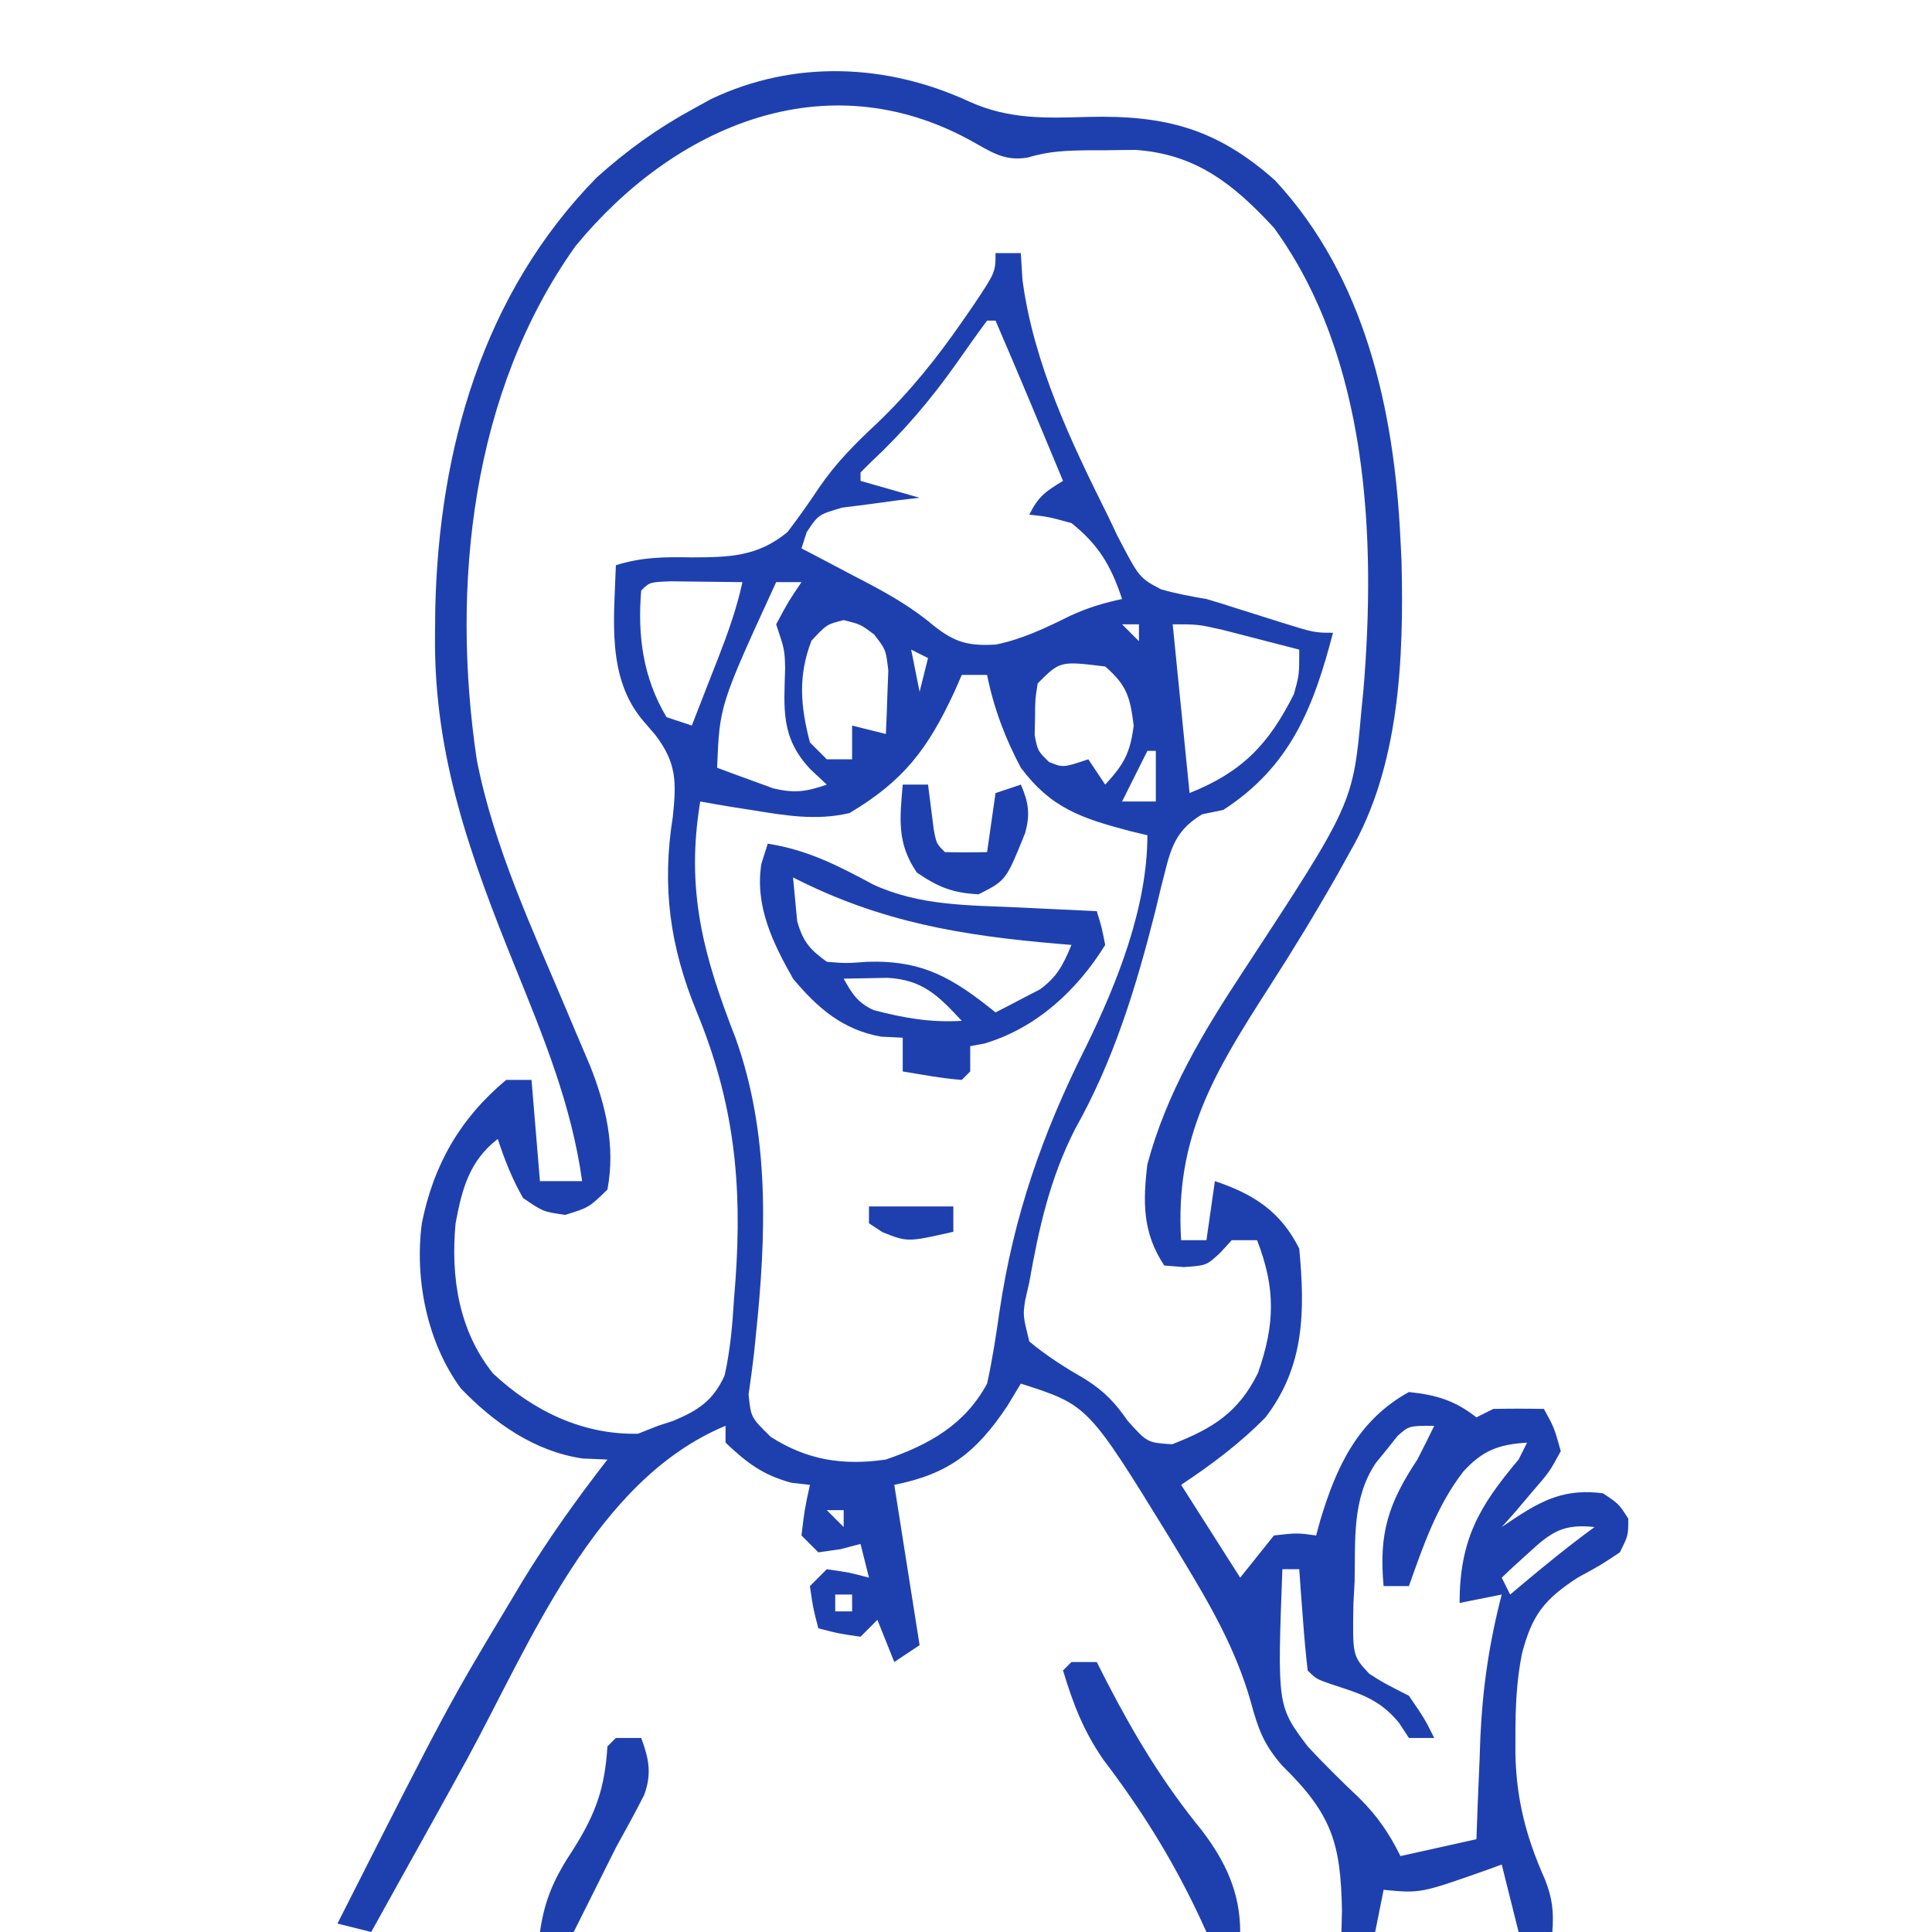
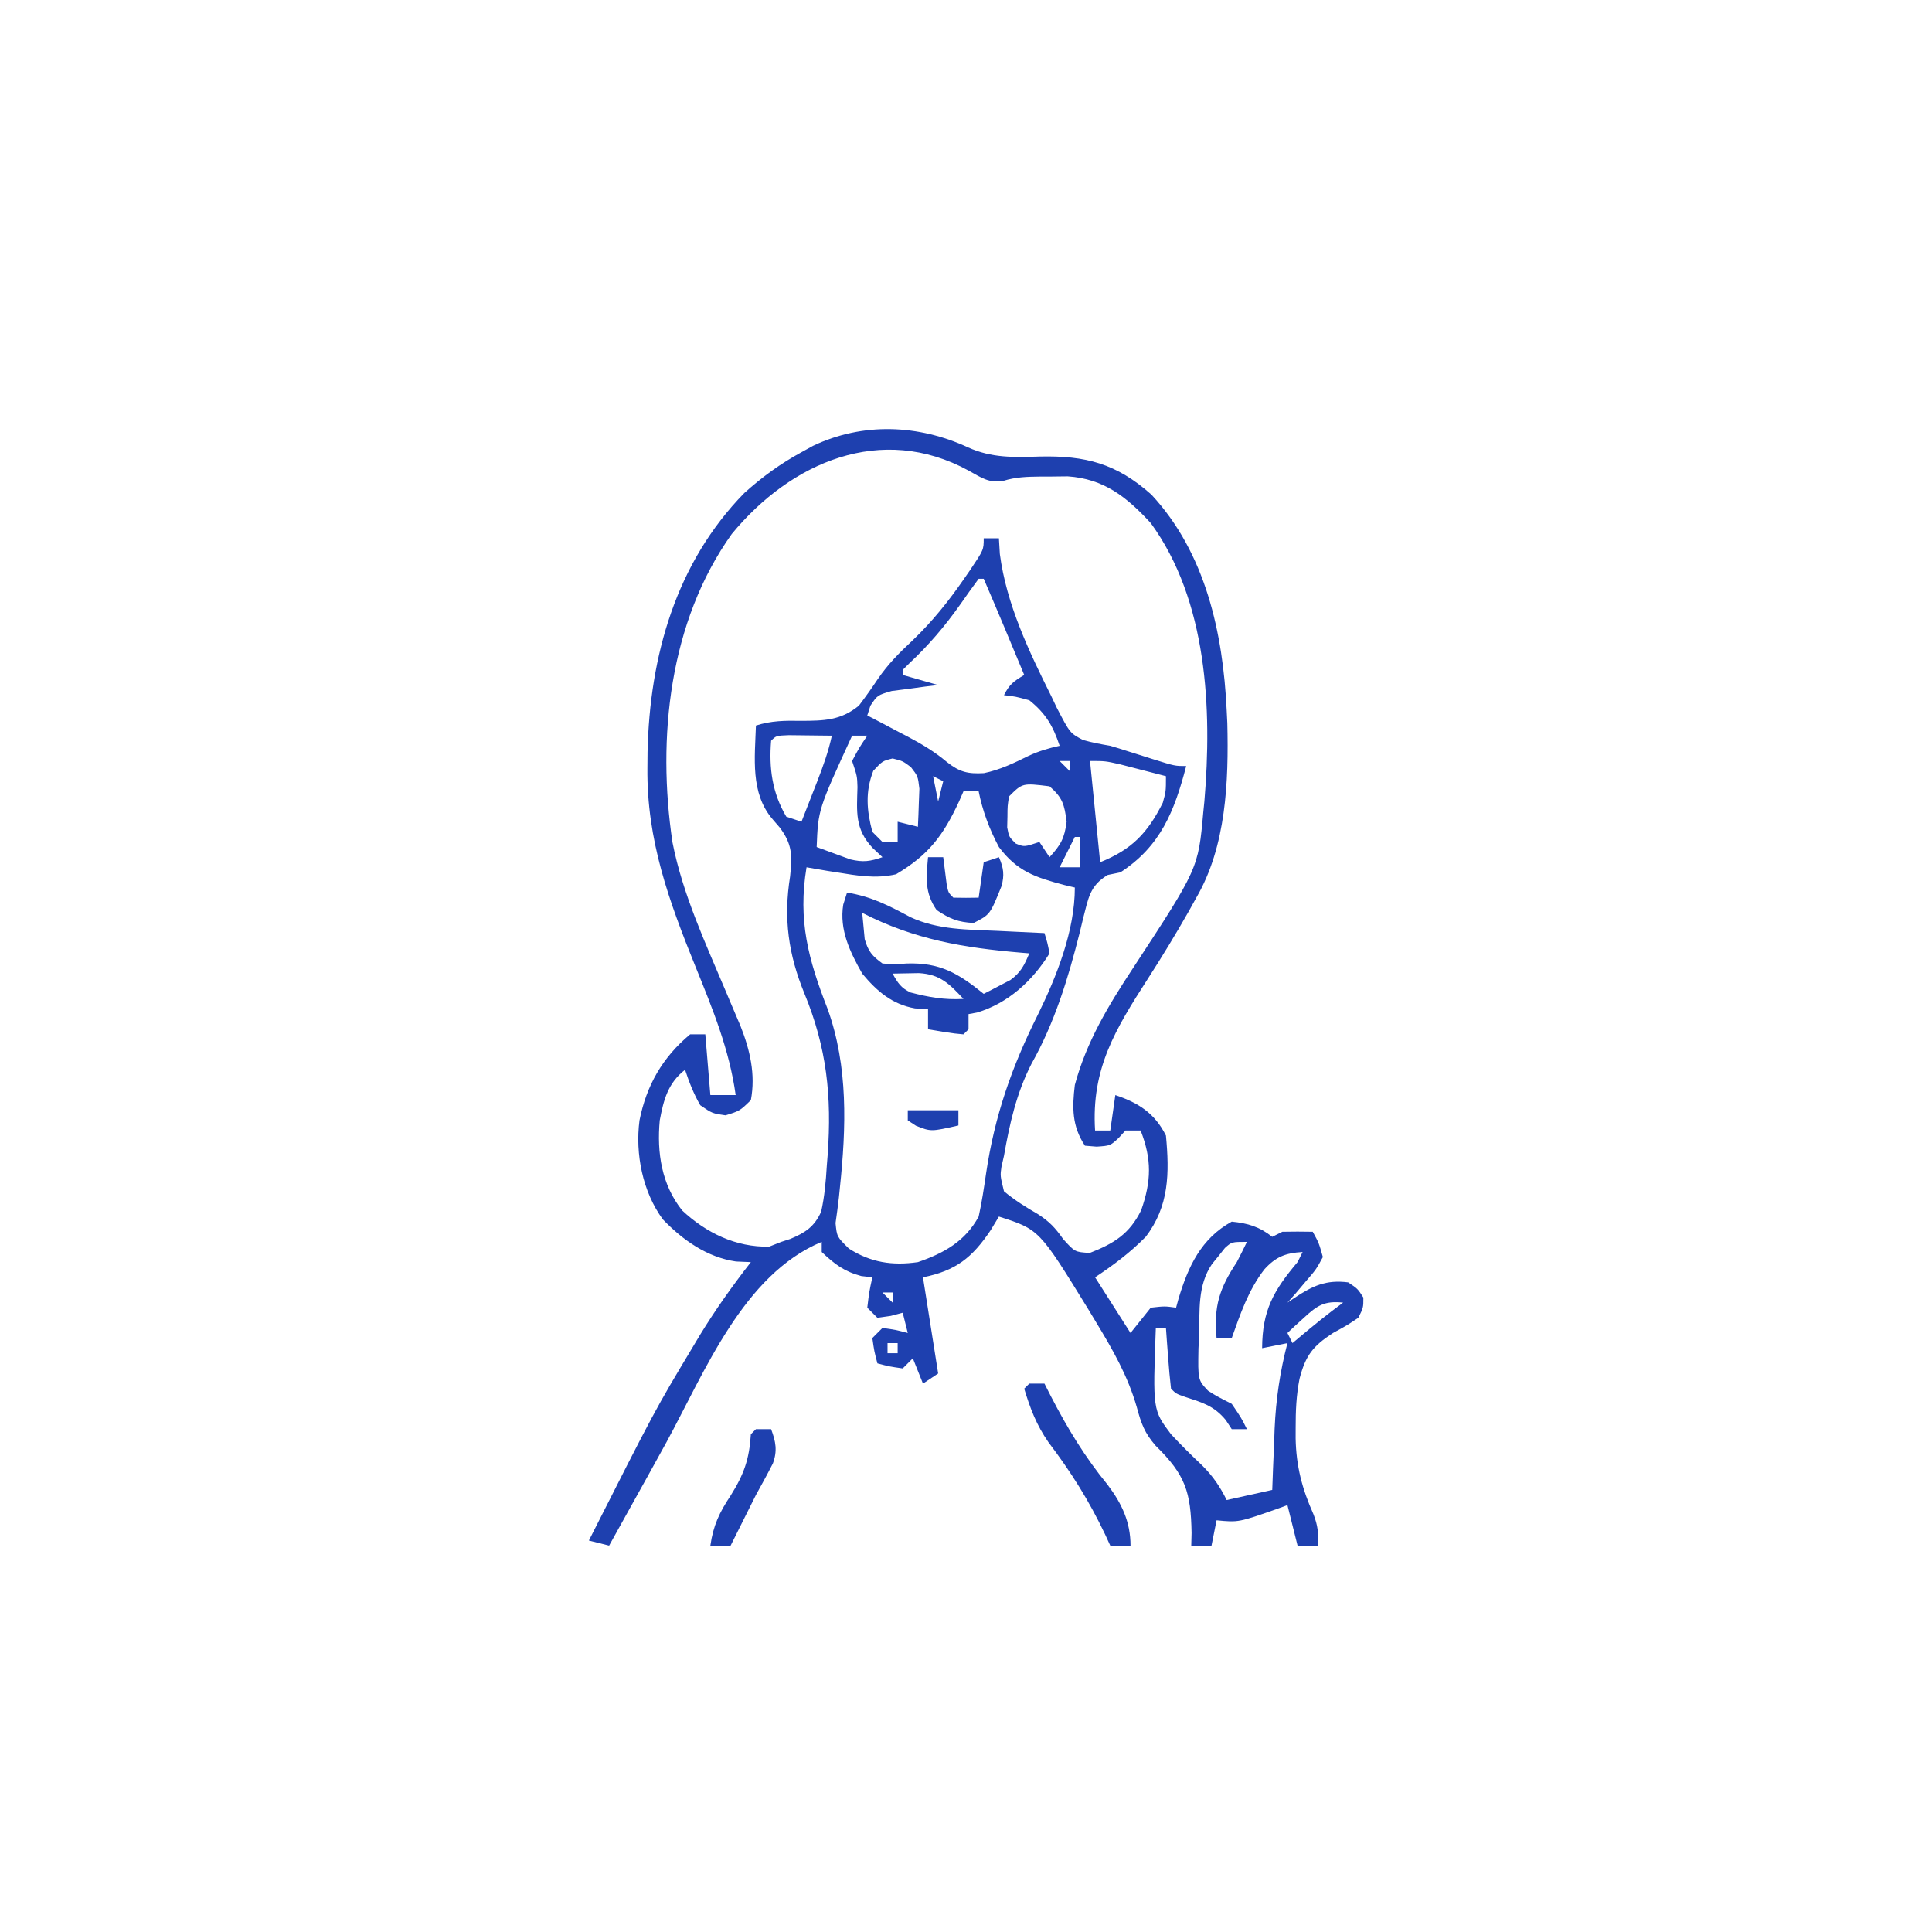
- <svg xmlns="http://www.w3.org/2000/svg" version="1.1" width="137" height="137" viewBox="0 0 229 229">
-   <path d="M0 0 C4.696 2.131 9.086 1.964 14.131 1.813 C23.235 1.598 29.332 3.194 36.234 9.332 C46.952 20.862 50.39 36.67 51.109 51.957 C51.151 52.792 51.192 53.628 51.234 54.488 C51.512 66.022 51.017 78.808 45.109 88.957 C44.626 89.828 44.143 90.7 43.645 91.598 C41.066 96.136 38.366 100.577 35.539 104.965 C29.126 114.937 24.329 122.737 25.109 134.957 C26.099 134.957 27.089 134.957 28.109 134.957 C28.439 132.647 28.769 130.337 29.109 127.957 C33.691 129.484 36.905 131.549 39.109 135.957 C39.803 143.347 39.757 149.904 35.109 155.957 C32.047 159.075 28.739 161.537 25.109 163.957 C27.419 167.587 29.729 171.217 32.109 174.957 C33.429 173.307 34.749 171.657 36.109 169.957 C38.859 169.645 38.859 169.645 41.109 169.957 C41.189 169.667 41.189 169.667 41.59 168.199 C43.492 161.83 46.053 156.285 52.109 152.957 C55.306 153.277 57.582 153.962 60.109 155.957 C60.769 155.627 61.429 155.297 62.109 154.957 C64.109 154.917 66.11 154.914 68.109 154.957 C69.32 157.156 69.32 157.156 70.109 159.957 C68.773 162.414 68.773 162.414 66.734 164.77 C66.067 165.56 65.399 166.35 64.711 167.164 C64.182 167.756 63.654 168.347 63.109 168.957 C63.566 168.65 64.022 168.343 64.492 168.027 C68.081 165.652 70.716 164.394 75.109 164.957 C76.984 166.207 76.984 166.207 78.109 167.957 C78.109 169.957 78.109 169.957 77.109 171.957 C74.859 173.457 74.859 173.457 72.109 174.957 C68.127 177.55 66.693 179.397 65.5 183.995 C64.855 187.238 64.728 190.407 64.734 193.707 C64.734 194.054 64.734 194.054 64.73 195.812 C64.841 201.25 66.002 205.731 68.234 210.723 C69.124 212.993 69.286 214.546 69.109 216.957 C67.789 216.957 66.469 216.957 65.109 216.957 C64.449 214.317 63.789 211.677 63.109 208.957 C62.518 209.174 61.926 209.39 61.316 209.613 C53.468 212.379 53.468 212.379 49.109 211.957 C48.779 213.607 48.449 215.257 48.109 216.957 C46.789 216.957 45.469 216.957 44.109 216.957 C44.13 216.123 44.151 215.289 44.172 214.43 C44.025 206.404 42.98 202.994 37.074 197.223 C34.872 194.684 34.228 192.868 33.359 189.645 C31.579 183.414 28.582 178.237 25.234 172.707 C24.728 171.867 24.222 171.028 23.7 170.163 C14.066 154.503 14.066 154.503 6.109 151.957 C5.573 152.844 5.037 153.731 4.484 154.645 C0.835 160.086 -2.409 162.661 -8.891 163.957 C-7.901 170.227 -6.911 176.497 -5.891 182.957 C-6.881 183.617 -7.871 184.277 -8.891 184.957 C-9.221 184.132 -9.221 184.132 -10.891 179.957 C-11.551 180.617 -12.211 181.277 -12.891 181.957 C-15.516 181.582 -15.516 181.582 -17.891 180.957 C-18.516 178.582 -18.516 178.582 -18.891 175.957 C-18.231 175.297 -17.571 174.637 -16.891 173.957 C-14.266 174.332 -14.266 174.332 -11.891 174.957 C-12.221 173.637 -12.551 172.317 -12.891 170.957 C-13.674 171.163 -14.458 171.37 -15.266 171.582 C-16.132 171.706 -16.998 171.83 -17.891 171.957 C-18.221 171.627 -18.221 171.627 -19.891 169.957 C-19.516 166.832 -19.516 166.832 -18.891 163.957 C-19.613 163.875 -20.334 163.792 -21.078 163.707 C-24.48 162.8 -26.345 161.357 -28.891 158.957 C-28.891 158.297 -28.891 157.637 -28.891 156.957 C-44.395 163.386 -52.021 182.706 -59.581 196.563 C-61.871 200.748 -64.195 204.914 -66.516 209.082 C-67.362 210.605 -68.208 212.129 -69.055 213.652 C-69.361 214.203 -69.361 214.203 -70.891 216.957 C-72.211 216.627 -73.531 216.297 -74.891 215.957 C-61.793 190.1 -61.793 190.1 -54.391 177.77 C-53.924 176.989 -53.457 176.208 -52.976 175.403 C-49.898 170.358 -46.516 165.622 -42.891 160.957 C-43.86 160.916 -44.829 160.875 -45.828 160.832 C-51.519 160.011 -56.351 156.603 -60.281 152.508 C-64.271 147.074 -65.76 139.578 -64.891 132.957 C-63.511 126.033 -60.356 120.515 -54.891 115.957 C-53.901 115.957 -52.911 115.957 -51.891 115.957 C-51.726 117.937 -51.726 117.937 -50.891 127.957 C-49.241 127.957 -47.591 127.957 -45.891 127.957 C-47.141 118.952 -50.441 110.943 -53.828 102.582 C-59.084 89.591 -63.479 77.572 -63.328 63.332 C-63.319 62.294 -63.31 61.255 -63.301 60.186 C-62.882 41.269 -57.702 22.812 -44.172 9.004 C-40.637 5.832 -37.06 3.23 -32.891 0.957 C-32.144 0.545 -31.398 0.132 -30.629 -0.293 C-20.77 -4.986 -9.781 -4.523 0 0 Z M-46.668 17.117 C-59.034 34.455 -61.455 57.405 -58.375 78.039 C-56.353 88.361 -51.752 98.164 -47.688 107.819 C-47.447 108.392 -47.206 108.965 -46.958 109.556 C-46.292 111.132 -45.622 112.705 -44.95 114.278 C-43.069 119.033 -41.93 123.851 -42.891 128.957 C-45.078 131.082 -45.078 131.082 -47.891 131.957 C-50.516 131.582 -50.516 131.582 -52.891 129.957 C-54.183 127.713 -55.083 125.413 -55.891 122.957 C-59.269 125.567 -60.137 128.919 -60.891 132.957 C-61.478 139.303 -60.536 145.652 -56.449 150.758 C-51.723 155.177 -45.819 158.051 -39.266 157.895 C-38.482 157.585 -37.698 157.276 -36.891 156.957 C-36.302 156.765 -35.712 156.573 -35.105 156.375 C-32.131 155.135 -30.348 153.971 -29 150.984 C-28.333 147.978 -28.073 145.022 -27.891 141.957 C-27.832 141.217 -27.774 140.477 -27.714 139.715 C-26.89 128.187 -27.888 118.617 -32.312 107.881 C-35.483 100.165 -36.466 93.055 -35.141 84.77 C-34.713 80.651 -34.674 78.422 -37.203 75.082 C-37.667 74.543 -38.131 74.004 -38.609 73.449 C-43.029 68.302 -42.094 61.299 -41.891 54.957 C-38.85 53.986 -36.139 53.967 -32.968 54.024 C-28.479 54.013 -25.096 53.954 -21.547 51.02 C-20.243 49.309 -18.999 47.553 -17.809 45.762 C-15.782 42.798 -13.573 40.592 -10.953 38.145 C-7.05 34.407 -3.836 30.402 -0.766 25.957 C-0.375 25.393 0.015 24.828 0.418 24.247 C3.109 20.233 3.109 20.233 3.109 17.957 C4.099 17.957 5.089 17.957 6.109 17.957 C6.171 18.988 6.233 20.02 6.297 21.082 C7.601 31.011 12.054 40.332 16.484 49.207 C16.835 49.946 17.186 50.685 17.547 51.447 C20.149 56.45 20.149 56.45 22.719 57.806 C24.51 58.319 26.273 58.648 28.109 58.957 C29.267 59.295 30.42 59.652 31.566 60.027 C32.121 60.201 32.676 60.375 33.248 60.555 C34.384 60.913 35.519 61.272 36.654 61.633 C40.891 62.957 40.891 62.957 43.109 62.957 C40.795 71.829 38.079 78.781 30.109 83.957 C29.284 84.127 28.459 84.297 27.609 84.473 C23.997 86.617 23.774 89.165 22.732 93.109 C22.619 93.579 22.619 93.579 22.047 95.957 C19.76 104.991 17.137 113.604 12.547 121.77 C9.559 127.617 8.244 133.535 7.109 139.957 C6.946 140.674 6.782 141.39 6.613 142.129 C6.359 143.895 6.359 143.895 7.109 146.957 C9.224 148.726 11.41 150.085 13.797 151.465 C16.084 152.941 17.253 154.191 18.797 156.395 C21.109 158.957 21.109 158.957 24.047 159.145 C28.818 157.294 31.92 155.385 34.223 150.684 C36.24 144.907 36.323 140.659 34.109 134.957 C33.119 134.957 32.129 134.957 31.109 134.957 C30.656 135.452 30.202 135.947 29.734 136.457 C28.109 137.957 28.109 137.957 25.422 138.145 C24.659 138.083 23.896 138.021 23.109 137.957 C20.526 134.082 20.57 130.428 21.109 125.957 C23.407 117.411 27.73 110.269 32.547 102.957 C45.492 83.201 45.492 83.201 46.484 72.082 C46.555 71.376 46.626 70.669 46.7 69.942 C48.247 51.677 47.291 30.309 36.109 14.957 C31.363 9.809 26.875 6.212 19.699 5.727 C18.482 5.731 17.264 5.745 16.047 5.77 C15.435 5.77 14.824 5.771 14.193 5.771 C11.665 5.796 9.413 5.863 6.988 6.617 C4.15 7.13 2.589 5.95 0.109 4.582 C-17.086 -4.802 -34.949 2.874 -46.668 17.117 Z M2.109 25.957 C0.87 27.628 -0.328 29.312 -1.516 31.02 C-4.561 35.325 -7.771 39.105 -11.641 42.715 C-12.053 43.125 -12.466 43.535 -12.891 43.957 C-12.891 44.287 -12.891 44.617 -12.891 44.957 C-10.581 45.617 -8.271 46.277 -5.891 46.957 C-6.312 47.006 -6.312 47.006 -8.445 47.254 C-9.541 47.403 -10.637 47.553 -11.766 47.707 C-12.856 47.846 -13.947 47.985 -15.07 48.129 C-17.891 48.957 -17.891 48.957 -19.273 51.035 C-19.477 51.669 -19.681 52.304 -19.891 52.957 C-19.01 53.416 -18.13 53.875 -17.223 54.348 C-16.049 54.967 -14.876 55.587 -13.703 56.207 C-13.125 56.507 -12.547 56.808 -11.951 57.117 C-9.143 58.609 -6.602 60.105 -4.168 62.16 C-1.651 64.146 -0.053 64.534 3.145 64.359 C6.318 63.709 9.105 62.362 11.996 60.93 C14.029 59.994 15.927 59.425 18.109 58.957 C16.801 55.031 15.361 52.558 12.109 49.957 C9.359 49.207 9.359 49.207 7.109 48.957 C8.206 46.764 9.066 46.201 11.109 44.957 C8.473 38.611 5.834 32.266 3.109 25.957 C2.779 25.957 2.449 25.957 2.109 25.957 Z M-38.891 57.957 C-39.33 63.334 -38.689 68.235 -35.891 72.957 C-34.901 73.287 -33.911 73.617 -32.891 73.957 C-32.075 71.875 -31.263 69.791 -30.453 67.707 C-30.223 67.121 -29.993 66.534 -29.756 65.93 C-28.608 62.968 -27.56 60.065 -26.891 56.957 C-28.703 56.93 -30.516 56.911 -32.328 56.895 C-32.833 56.889 -32.833 56.889 -35.387 56.859 C-37.891 56.957 -37.891 56.957 -38.891 57.957 Z M-22.891 56.957 C-29.594 71.554 -29.594 71.554 -29.891 78.957 C-28.479 79.491 -27.061 80.009 -25.641 80.52 C-24.852 80.81 -24.063 81.1 -23.25 81.398 C-20.7 82.002 -19.337 81.804 -16.891 80.957 C-17.21 80.658 -17.21 80.658 -18.828 79.145 C-22.386 75.371 -21.958 71.98 -21.828 67.113 C-21.891 64.957 -21.891 64.957 -22.891 61.957 C-21.453 59.27 -21.453 59.27 -19.891 56.957 C-20.881 56.957 -21.871 56.957 -22.891 56.957 Z M-18.703 63.895 C-20.315 68.051 -20.012 71.665 -18.891 75.957 C-18.231 76.617 -17.571 77.277 -16.891 77.957 C-15.901 77.957 -14.911 77.957 -13.891 77.957 C-13.891 76.637 -13.891 75.317 -13.891 73.957 C-12.571 74.287 -11.251 74.617 -9.891 74.957 C-9.809 73.354 -9.751 71.749 -9.703 70.145 C-9.668 69.251 -9.634 68.358 -9.598 67.438 C-9.891 64.957 -9.891 64.957 -11.277 63.164 C-12.891 61.957 -12.891 61.957 -14.891 61.457 C-16.891 61.957 -16.891 61.957 -18.703 63.895 Z M18.109 61.957 C18.769 62.617 19.429 63.277 20.109 63.957 C20.109 63.297 20.109 62.637 20.109 61.957 C19.449 61.957 18.789 61.957 18.109 61.957 Z M24.109 61.957 C24.769 68.557 25.429 75.157 26.109 81.957 C32.351 79.46 35.494 76.187 38.484 70.207 C39.109 67.957 39.109 67.957 39.109 64.957 C37.173 64.453 35.235 63.954 33.297 63.457 C32.218 63.179 31.139 62.9 30.027 62.613 C27.109 61.957 27.109 61.957 24.109 61.957 Z M-6.891 64.957 C-6.561 66.607 -6.231 68.257 -5.891 69.957 C-5.561 68.637 -5.231 67.317 -4.891 65.957 C-5.551 65.627 -6.211 65.297 -6.891 64.957 Z M8.109 68.957 C7.809 70.832 7.809 70.832 7.797 72.957 C7.78 73.658 7.763 74.36 7.746 75.082 C8.109 76.957 8.109 76.957 9.441 78.27 C11.109 78.957 11.109 78.957 14.109 77.957 C14.439 78.452 14.439 78.452 16.109 80.957 C18.313 78.569 19.076 77.225 19.484 73.957 C19.062 70.582 18.682 69.187 16.109 66.957 C10.764 66.302 10.764 66.302 8.109 68.957 Z M-0.891 67.957 C-1.182 68.621 -1.473 69.285 -1.773 69.969 C-4.935 76.78 -7.818 80.535 -14.203 84.332 C-18.22 85.266 -21.857 84.608 -25.891 83.957 C-26.522 83.859 -27.154 83.761 -27.805 83.66 C-29.169 83.44 -30.53 83.201 -31.891 82.957 C-33.63 93.447 -31.546 101.154 -27.73 110.93 C-23.634 122.309 -24.052 134.354 -25.305 146.277 C-25.37 146.917 -25.434 147.558 -25.501 148.217 C-25.689 149.896 -25.923 151.57 -26.16 153.242 C-25.891 155.957 -25.891 155.957 -23.52 158.281 C-19.219 161.023 -14.968 161.696 -9.891 160.957 C-4.748 159.188 -0.53 156.829 2.109 151.957 C2.737 149.131 3.158 146.306 3.574 143.441 C5.256 132.075 8.664 122.322 13.811 112.062 C17.514 104.519 21.109 95.509 21.109 86.957 C20.446 86.798 19.782 86.64 19.098 86.477 C13.325 84.951 9.73 83.784 6.109 78.957 C4.246 75.457 2.888 71.853 2.109 67.957 C1.119 67.957 0.129 67.957 -0.891 67.957 Z M21.109 76.957 C20.119 78.937 19.129 80.917 18.109 82.957 C19.429 82.957 20.749 82.957 22.109 82.957 C22.109 80.977 22.109 78.997 22.109 76.957 C21.779 76.957 21.449 76.957 21.109 76.957 Z M50.758 158.164 C50.338 158.694 49.917 159.224 49.484 159.77 C49.272 160.031 49.272 160.031 48.195 161.352 C45.336 165.578 45.778 170.496 45.672 175.395 C45.626 176.254 45.58 177.113 45.533 177.998 C45.422 184.222 45.422 184.222 47.41 186.349 C49.02 187.383 49.02 187.383 52.109 188.957 C53.984 191.707 53.984 191.707 55.109 193.957 C54.119 193.957 53.129 193.957 52.109 193.957 C51.718 193.359 51.326 192.761 50.922 192.145 C48.575 189.312 46.283 188.695 42.852 187.57 C41.109 186.957 41.109 186.957 40.109 185.957 C39.875 183.941 39.696 181.919 39.547 179.895 C39.463 178.79 39.379 177.685 39.293 176.547 C39.263 176.12 39.263 176.12 39.109 173.957 C38.449 173.957 37.789 173.957 37.109 173.957 C36.502 190.164 36.502 190.164 40.109 194.957 C42.085 197.081 44.126 199.098 46.234 201.09 C48.4 203.247 49.752 205.242 51.109 207.957 C54.079 207.297 57.049 206.637 60.109 205.957 C60.158 204.618 60.207 203.278 60.258 201.898 C60.333 200.105 60.408 198.312 60.484 196.52 C60.515 195.641 60.546 194.763 60.578 193.857 C60.836 188.031 61.641 182.602 63.109 176.957 C61.459 177.287 59.809 177.617 58.109 177.957 C58.144 170.474 60.363 166.58 65.109 160.957 C65.439 160.297 65.769 159.637 66.109 158.957 C62.706 159.152 60.798 159.913 58.547 162.395 C55.421 166.441 53.8 171.177 52.109 175.957 C51.119 175.957 50.129 175.957 49.109 175.957 C48.525 169.702 49.676 166.133 53.109 160.957 C53.79 159.631 54.464 158.301 55.109 156.957 C52.109 156.957 52.109 156.957 50.758 158.164 Z M-16.891 166.957 C-16.231 167.617 -15.571 168.277 -14.891 168.957 C-14.891 168.297 -14.891 167.637 -14.891 166.957 C-15.551 166.957 -16.211 166.957 -16.891 166.957 Z M66.359 171.957 C65.746 172.514 65.132 173.071 64.5 173.645 C64.041 174.078 63.582 174.511 63.109 174.957 C63.439 175.617 63.769 176.277 64.109 176.957 C64.496 176.631 64.883 176.305 65.281 175.969 C68.167 173.547 71.066 171.181 74.109 168.957 C70.438 168.567 69.03 169.492 66.359 171.957 Z M-15.891 176.957 C-15.891 177.617 -15.891 178.277 -15.891 178.957 C-15.231 178.957 -14.571 178.957 -13.891 178.957 C-13.891 178.297 -13.891 177.637 -13.891 176.957 C-14.551 176.957 -15.211 176.957 -15.891 176.957 Z " fill="#1e40af" transform="translate(114.8906,12.04297)" />
-   <path d="M0 0 C0.99 0 1.98 0 3 0 C3.228 1.79 3.456 3.581 3.684 5.371 C4 7 4 7 5 8 C6.666 8.041 8.334 8.043 10 8 C10.33 5.69 10.66 3.38 11 1 C11.99 0.67 12.98 0.34 14 0 C14.922 2.095 15.129 3.543 14.504 5.754 C12.247 11.356 12.247 11.356 9 13 C5.911 12.842 4.252 12.17 1.688 10.438 C-0.697 6.993 -0.355 4.066 0 0 Z " fill="#1e40af" transform="translate(107,93)" />
-   <path d="M0 0 C4.742 0.745 8.31 2.592 12.5 4.844 C18.008 7.391 23.843 7.291 29.812 7.562 C30.254 7.584 30.254 7.584 32.49 7.693 C34.66 7.799 36.83 7.901 39 8 C39.579 9.873 39.579 9.873 40 12 C36.661 17.403 31.82 21.864 25.688 23.688 C25.131 23.791 24.574 23.894 24 24 C24 24.99 24 25.98 24 27 C23.67 27.33 23.34 27.66 23 28 C20.639 27.824 18.339 27.383 16 27 C16 25.68 16 24.36 16 23 C15.577 22.979 15.577 22.979 13.438 22.875 C8.898 22.07 5.898 19.479 3 16 C0.589 11.75 -1.551 7.347 -0.75 2.375 C-0.502 1.591 -0.255 0.807 0 0 Z M3 4 C3.103 5.093 3.206 6.186 3.312 7.312 C3.371 7.927 3.429 8.542 3.488 9.176 C4.165 11.587 4.972 12.535 7 14 C9.27 14.188 9.27 14.188 11.812 14 C18.356 13.8 21.916 15.894 27 20 C28.132 19.431 29.256 18.844 30.375 18.25 C31.001 17.925 31.628 17.6 32.273 17.266 C34.334 15.755 35.03 14.333 36 12 C35.512 11.96 35.025 11.921 34.522 11.88 C23.017 10.899 13.378 9.307 3 4 Z M9 16 C10.011 17.817 10.643 18.832 12.551 19.73 C16.121 20.657 19.275 21.226 23 21 C20.24 18.05 18.404 16.129 14.176 15.902 C13.561 15.914 12.946 15.926 12.312 15.938 C11.219 15.958 10.126 15.979 9 16 Z " fill="#1e40af" transform="translate(91,100)" />
-   <path d="M0 0 C3.3 0 6.6 0 10 0 C10 0.99 10 1.98 10 3 C4.585 4.231 4.585 4.231 1.625 3.062 C1.089 2.712 0.552 2.361 0 2 C0 1.34 0 0.68 0 0 Z " fill="#1e40af" transform="translate(103,143)" />
-   <path d="M0 0 C0.99 0 1.98 0 3 0 C3.212 0.417 3.212 0.417 4.285 2.527 C7.559 8.848 10.963 14.468 15.488 20 C18.271 23.681 20 27.319 20 32 C18.68 32 17.36 32 16 32 C15.83 31.631 15.83 31.631 14.969 29.762 C11.777 23.082 8.254 17.466 3.77 11.559 C1.417 8.157 0.19 4.943 -1 1 C-0.67 0.67 -0.34 0.34 0 0 Z " fill="#1e40af" transform="translate(127,197)" />
-   <path d="M0 0 C0.99 0 1.98 0 3 0 C3.921 2.457 4.273 4.259 3.352 6.762 C2.282 8.87 1.146 10.932 0 13 C-0.924 14.83 -1.841 16.663 -2.75 18.5 C-3.5 20 -4.25 21.5 -5 23 C-6.32 23 -7.64 23 -9 23 C-8.434 19.021 -7.215 16.457 -5 13.125 C-2.351 8.896 -1.315 5.936 -1 1 C-0.67 0.67 -0.34 0.34 0 0 Z " fill="#1e40af" transform="translate(73,206)" />
+ <svg xmlns="http://www.w3.org/2000/svg" version="1.1" width="229" height="229" viewBox="0 0 229 229">
+   <g transform="translate(45.8,45.8) scale(0.6)">
+     <path d="M0 0 C4.696 2.131 9.086 1.964 14.131 1.813 C23.235 1.598 29.332 3.194 36.234 9.332 C46.952 20.862 50.39 36.67 51.109 51.957 C51.151 52.792 51.192 53.628 51.234 54.488 C51.512 66.022 51.017 78.808 45.109 88.957 C44.626 89.828 44.143 90.7 43.645 91.598 C41.066 96.136 38.366 100.577 35.539 104.965 C29.126 114.937 24.329 122.737 25.109 134.957 C26.099 134.957 27.089 134.957 28.109 134.957 C28.439 132.647 28.769 130.337 29.109 127.957 C33.691 129.484 36.905 131.549 39.109 135.957 C39.803 143.347 39.757 149.904 35.109 155.957 C32.047 159.075 28.739 161.537 25.109 163.957 C27.419 167.587 29.729 171.217 32.109 174.957 C33.429 173.307 34.749 171.657 36.109 169.957 C38.859 169.645 38.859 169.645 41.109 169.957 C41.189 169.667 41.189 169.667 41.59 168.199 C43.492 161.83 46.053 156.285 52.109 152.957 C55.306 153.277 57.582 153.962 60.109 155.957 C60.769 155.627 61.429 155.297 62.109 154.957 C64.109 154.917 66.11 154.914 68.109 154.957 C69.32 157.156 69.32 157.156 70.109 159.957 C68.773 162.414 68.773 162.414 66.734 164.77 C66.067 165.56 65.399 166.35 64.711 167.164 C64.182 167.756 63.654 168.347 63.109 168.957 C63.566 168.65 64.022 168.343 64.492 168.027 C68.081 165.652 70.716 164.394 75.109 164.957 C76.984 166.207 76.984 166.207 78.109 167.957 C78.109 169.957 78.109 169.957 77.109 171.957 C74.859 173.457 74.859 173.457 72.109 174.957 C68.127 177.55 66.693 179.397 65.5 183.995 C64.855 187.238 64.728 190.407 64.734 193.707 C64.734 194.054 64.734 194.054 64.73 195.812 C64.841 201.25 66.002 205.731 68.234 210.723 C69.124 212.993 69.286 214.546 69.109 216.957 C67.789 216.957 66.469 216.957 65.109 216.957 C64.449 214.317 63.789 211.677 63.109 208.957 C62.518 209.174 61.926 209.39 61.316 209.613 C53.468 212.379 53.468 212.379 49.109 211.957 C48.779 213.607 48.449 215.257 48.109 216.957 C46.789 216.957 45.469 216.957 44.109 216.957 C44.13 216.123 44.151 215.289 44.172 214.43 C44.025 206.404 42.98 202.994 37.074 197.223 C34.872 194.684 34.228 192.868 33.359 189.645 C31.579 183.414 28.582 178.237 25.234 172.707 C24.728 171.867 24.222 171.028 23.7 170.163 C14.066 154.503 14.066 154.503 6.109 151.957 C5.573 152.844 5.037 153.731 4.484 154.645 C0.835 160.086 -2.409 162.661 -8.891 163.957 C-7.901 170.227 -6.911 176.497 -5.891 182.957 C-6.881 183.617 -7.871 184.277 -8.891 184.957 C-9.221 184.132 -9.221 184.132 -10.891 179.957 C-11.551 180.617 -12.211 181.277 -12.891 181.957 C-15.516 181.582 -15.516 181.582 -17.891 180.957 C-18.516 178.582 -18.516 178.582 -18.891 175.957 C-18.231 175.297 -17.571 174.637 -16.891 173.957 C-14.266 174.332 -14.266 174.332 -11.891 174.957 C-12.221 173.637 -12.551 172.317 -12.891 170.957 C-13.674 171.163 -14.458 171.37 -15.266 171.582 C-16.132 171.706 -16.998 171.83 -17.891 171.957 C-18.221 171.627 -18.221 171.627 -19.891 169.957 C-19.516 166.832 -19.516 166.832 -18.891 163.957 C-19.613 163.875 -20.334 163.792 -21.078 163.707 C-24.48 162.8 -26.345 161.357 -28.891 158.957 C-28.891 158.297 -28.891 157.637 -28.891 156.957 C-44.395 163.386 -52.021 182.706 -59.581 196.563 C-61.871 200.748 -64.195 204.914 -66.516 209.082 C-67.362 210.605 -68.208 212.129 -69.055 213.652 C-69.361 214.203 -69.361 214.203 -70.891 216.957 C-72.211 216.627 -73.531 216.297 -74.891 215.957 C-61.793 190.1 -61.793 190.1 -54.391 177.77 C-53.924 176.989 -53.457 176.208 -52.976 175.403 C-49.898 170.358 -46.516 165.622 -42.891 160.957 C-43.86 160.916 -44.829 160.875 -45.828 160.832 C-51.519 160.011 -56.351 156.603 -60.281 152.508 C-64.271 147.074 -65.76 139.578 -64.891 132.957 C-63.511 126.033 -60.356 120.515 -54.891 115.957 C-53.901 115.957 -52.911 115.957 -51.891 115.957 C-51.726 117.937 -51.726 117.937 -50.891 127.957 C-49.241 127.957 -47.591 127.957 -45.891 127.957 C-47.141 118.952 -50.441 110.943 -53.828 102.582 C-59.084 89.591 -63.479 77.572 -63.328 63.332 C-63.319 62.294 -63.31 61.255 -63.301 60.186 C-62.882 41.269 -57.702 22.812 -44.172 9.004 C-40.637 5.832 -37.06 3.23 -32.891 0.957 C-32.144 0.545 -31.398 0.132 -30.629 -0.293 C-20.77 -4.986 -9.781 -4.523 0 0 Z M-46.668 17.117 C-59.034 34.455 -61.455 57.405 -58.375 78.039 C-56.353 88.361 -51.752 98.164 -47.688 107.819 C-47.447 108.392 -47.206 108.965 -46.958 109.556 C-46.292 111.132 -45.622 112.705 -44.95 114.278 C-43.069 119.033 -41.93 123.851 -42.891 128.957 C-45.078 131.082 -45.078 131.082 -47.891 131.957 C-50.516 131.582 -50.516 131.582 -52.891 129.957 C-54.183 127.713 -55.083 125.413 -55.891 122.957 C-59.269 125.567 -60.137 128.919 -60.891 132.957 C-61.478 139.303 -60.536 145.652 -56.449 150.758 C-51.723 155.177 -45.819 158.051 -39.266 157.895 C-38.482 157.585 -37.698 157.276 -36.891 156.957 C-36.302 156.765 -35.712 156.573 -35.105 156.375 C-32.131 155.135 -30.348 153.971 -29 150.984 C-28.333 147.978 -28.073 145.022 -27.891 141.957 C-27.832 141.217 -27.774 140.477 -27.714 139.715 C-26.89 128.187 -27.888 118.617 -32.312 107.881 C-35.483 100.165 -36.466 93.055 -35.141 84.77 C-34.713 80.651 -34.674 78.422 -37.203 75.082 C-37.667 74.543 -38.131 74.004 -38.609 73.449 C-43.029 68.302 -42.094 61.299 -41.891 54.957 C-38.85 53.986 -36.139 53.967 -32.968 54.024 C-28.479 54.013 -25.096 53.954 -21.547 51.02 C-20.243 49.309 -18.999 47.553 -17.809 45.762 C-15.782 42.798 -13.573 40.592 -10.953 38.145 C-7.05 34.407 -3.836 30.402 -0.766 25.957 C-0.375 25.393 0.015 24.828 0.418 24.247 C3.109 20.233 3.109 20.233 3.109 17.957 C4.099 17.957 5.089 17.957 6.109 17.957 C6.171 18.988 6.233 20.02 6.297 21.082 C7.601 31.011 12.054 40.332 16.484 49.207 C16.835 49.946 17.186 50.685 17.547 51.447 C20.149 56.45 20.149 56.45 22.719 57.806 C24.51 58.319 26.273 58.648 28.109 58.957 C29.267 59.295 30.42 59.652 31.566 60.027 C32.121 60.201 32.676 60.375 33.248 60.555 C34.384 60.913 35.519 61.272 36.654 61.633 C40.891 62.957 40.891 62.957 43.109 62.957 C40.795 71.829 38.079 78.781 30.109 83.957 C29.284 84.127 28.459 84.297 27.609 84.473 C23.997 86.617 23.774 89.165 22.732 93.109 C22.619 93.579 22.619 93.579 22.047 95.957 C19.76 104.991 17.137 113.604 12.547 121.77 C9.559 127.617 8.244 133.535 7.109 139.957 C6.946 140.674 6.782 141.39 6.613 142.129 C6.359 143.895 6.359 143.895 7.109 146.957 C9.224 148.726 11.41 150.085 13.797 151.465 C16.084 152.941 17.253 154.191 18.797 156.395 C21.109 158.957 21.109 158.957 24.047 159.145 C28.818 157.294 31.92 155.385 34.223 150.684 C36.24 144.907 36.323 140.659 34.109 134.957 C33.119 134.957 32.129 134.957 31.109 134.957 C30.656 135.452 30.202 135.947 29.734 136.457 C28.109 137.957 28.109 137.957 25.422 138.145 C24.659 138.083 23.896 138.021 23.109 137.957 C20.526 134.082 20.57 130.428 21.109 125.957 C23.407 117.411 27.73 110.269 32.547 102.957 C45.492 83.201 45.492 83.201 46.484 72.082 C46.555 71.376 46.626 70.669 46.7 69.942 C48.247 51.677 47.291 30.309 36.109 14.957 C31.363 9.809 26.875 6.212 19.699 5.727 C18.482 5.731 17.264 5.745 16.047 5.77 C15.435 5.77 14.824 5.771 14.193 5.771 C11.665 5.796 9.413 5.863 6.988 6.617 C4.15 7.13 2.589 5.95 0.109 4.582 C-17.086 -4.802 -34.949 2.874 -46.668 17.117 Z M2.109 25.957 C0.87 27.628 -0.328 29.312 -1.516 31.02 C-4.561 35.325 -7.771 39.105 -11.641 42.715 C-12.053 43.125 -12.466 43.535 -12.891 43.957 C-12.891 44.287 -12.891 44.617 -12.891 44.957 C-10.581 45.617 -8.271 46.277 -5.891 46.957 C-6.312 47.006 -6.312 47.006 -8.445 47.254 C-9.541 47.403 -10.637 47.553 -11.766 47.707 C-12.856 47.846 -13.947 47.985 -15.07 48.129 C-17.891 48.957 -17.891 48.957 -19.273 51.035 C-19.477 51.669 -19.681 52.304 -19.891 52.957 C-19.01 53.416 -18.13 53.875 -17.223 54.348 C-16.049 54.967 -14.876 55.587 -13.703 56.207 C-13.125 56.507 -12.547 56.808 -11.951 57.117 C-9.143 58.609 -6.602 60.105 -4.168 62.16 C-1.651 64.146 -0.053 64.534 3.145 64.359 C6.318 63.709 9.105 62.362 11.996 60.93 C14.029 59.994 15.927 59.425 18.109 58.957 C16.801 55.031 15.361 52.558 12.109 49.957 C9.359 49.207 9.359 49.207 7.109 48.957 C8.206 46.764 9.066 46.201 11.109 44.957 C8.473 38.611 5.834 32.266 3.109 25.957 C2.779 25.957 2.449 25.957 2.109 25.957 Z M-38.891 57.957 C-39.33 63.334 -38.689 68.235 -35.891 72.957 C-34.901 73.287 -33.911 73.617 -32.891 73.957 C-32.075 71.875 -31.263 69.791 -30.453 67.707 C-30.223 67.121 -29.993 66.534 -29.756 65.93 C-28.608 62.968 -27.56 60.065 -26.891 56.957 C-28.703 56.93 -30.516 56.911 -32.328 56.895 C-32.833 56.889 -32.833 56.889 -35.387 56.859 C-37.891 56.957 -37.891 56.957 -38.891 57.957 Z M-22.891 56.957 C-29.594 71.554 -29.594 71.554 -29.891 78.957 C-28.479 79.491 -27.061 80.009 -25.641 80.52 C-24.852 80.81 -24.063 81.1 -23.25 81.398 C-20.7 82.002 -19.337 81.804 -16.891 80.957 C-17.21 80.658 -17.21 80.658 -18.828 79.145 C-22.386 75.371 -21.958 71.98 -21.828 67.113 C-21.891 64.957 -21.891 64.957 -22.891 61.957 C-21.453 59.27 -21.453 59.27 -19.891 56.957 C-20.881 56.957 -21.871 56.957 -22.891 56.957 Z M-18.703 63.895 C-20.315 68.051 -20.012 71.665 -18.891 75.957 C-18.231 76.617 -17.571 77.277 -16.891 77.957 C-15.901 77.957 -14.911 77.957 -13.891 77.957 C-13.891 76.637 -13.891 75.317 -13.891 73.957 C-12.571 74.287 -11.251 74.617 -9.891 74.957 C-9.809 73.354 -9.751 71.749 -9.703 70.145 C-9.668 69.251 -9.634 68.358 -9.598 67.438 C-9.891 64.957 -9.891 64.957 -11.277 63.164 C-12.891 61.957 -12.891 61.957 -14.891 61.457 C-16.891 61.957 -16.891 61.957 -18.703 63.895 Z M18.109 61.957 C18.769 62.617 19.429 63.277 20.109 63.957 C20.109 63.297 20.109 62.637 20.109 61.957 C19.449 61.957 18.789 61.957 18.109 61.957 Z M24.109 61.957 C24.769 68.557 25.429 75.157 26.109 81.957 C32.351 79.46 35.494 76.187 38.484 70.207 C39.109 67.957 39.109 67.957 39.109 64.957 C37.173 64.453 35.235 63.954 33.297 63.457 C32.218 63.179 31.139 62.9 30.027 62.613 C27.109 61.957 27.109 61.957 24.109 61.957 Z M-6.891 64.957 C-6.561 66.607 -6.231 68.257 -5.891 69.957 C-5.561 68.637 -5.231 67.317 -4.891 65.957 C-5.551 65.627 -6.211 65.297 -6.891 64.957 Z M8.109 68.957 C7.809 70.832 7.809 70.832 7.797 72.957 C7.78 73.658 7.763 74.36 7.746 75.082 C8.109 76.957 8.109 76.957 9.441 78.27 C11.109 78.957 11.109 78.957 14.109 77.957 C14.439 78.452 14.439 78.452 16.109 80.957 C18.313 78.569 19.076 77.225 19.484 73.957 C19.062 70.582 18.682 69.187 16.109 66.957 C10.764 66.302 10.764 66.302 8.109 68.957 Z M-0.891 67.957 C-1.182 68.621 -1.473 69.285 -1.773 69.969 C-4.935 76.78 -7.818 80.535 -14.203 84.332 C-18.22 85.266 -21.857 84.608 -25.891 83.957 C-26.522 83.859 -27.154 83.761 -27.805 83.66 C-29.169 83.44 -30.53 83.201 -31.891 82.957 C-33.63 93.447 -31.546 101.154 -27.73 110.93 C-23.634 122.309 -24.052 134.354 -25.305 146.277 C-25.37 146.917 -25.434 147.558 -25.501 148.217 C-25.689 149.896 -25.923 151.57 -26.16 153.242 C-25.891 155.957 -25.891 155.957 -23.52 158.281 C-19.219 161.023 -14.968 161.696 -9.891 160.957 C-4.748 159.188 -0.53 156.829 2.109 151.957 C2.737 149.131 3.158 146.306 3.574 143.441 C5.256 132.075 8.664 122.322 13.811 112.062 C17.514 104.519 21.109 95.509 21.109 86.957 C20.446 86.798 19.782 86.64 19.098 86.477 C13.325 84.951 9.73 83.784 6.109 78.957 C4.246 75.457 2.888 71.853 2.109 67.957 C1.119 67.957 0.129 67.957 -0.891 67.957 Z M21.109 76.957 C20.119 78.937 19.129 80.917 18.109 82.957 C19.429 82.957 20.749 82.957 22.109 82.957 C22.109 80.977 22.109 78.997 22.109 76.957 C21.779 76.957 21.449 76.957 21.109 76.957 Z M50.758 158.164 C50.338 158.694 49.917 159.224 49.484 159.77 C49.272 160.031 49.272 160.031 48.195 161.352 C45.336 165.578 45.778 170.496 45.672 175.395 C45.626 176.254 45.58 177.113 45.533 177.998 C45.422 184.222 45.422 184.222 47.41 186.349 C49.02 187.383 49.02 187.383 52.109 188.957 C53.984 191.707 53.984 191.707 55.109 193.957 C54.119 193.957 53.129 193.957 52.109 193.957 C51.718 193.359 51.326 192.761 50.922 192.145 C48.575 189.312 46.283 188.695 42.852 187.57 C41.109 186.957 41.109 186.957 40.109 185.957 C39.875 183.941 39.696 181.919 39.547 179.895 C39.463 178.79 39.379 177.685 39.293 176.547 C39.263 176.12 39.263 176.12 39.109 173.957 C38.449 173.957 37.789 173.957 37.109 173.957 C36.502 190.164 36.502 190.164 40.109 194.957 C42.085 197.081 44.126 199.098 46.234 201.09 C48.4 203.247 49.752 205.242 51.109 207.957 C54.079 207.297 57.049 206.637 60.109 205.957 C60.158 204.618 60.207 203.278 60.258 201.898 C60.333 200.105 60.408 198.312 60.484 196.52 C60.515 195.641 60.546 194.763 60.578 193.857 C60.836 188.031 61.641 182.602 63.109 176.957 C61.459 177.287 59.809 177.617 58.109 177.957 C58.144 170.474 60.363 166.58 65.109 160.957 C65.439 160.297 65.769 159.637 66.109 158.957 C62.706 159.152 60.798 159.913 58.547 162.395 C55.421 166.441 53.8 171.177 52.109 175.957 C51.119 175.957 50.129 175.957 49.109 175.957 C48.525 169.702 49.676 166.133 53.109 160.957 C53.79 159.631 54.464 158.301 55.109 156.957 C52.109 156.957 52.109 156.957 50.758 158.164 Z M-16.891 166.957 C-16.231 167.617 -15.571 168.277 -14.891 168.957 C-14.891 168.297 -14.891 167.637 -14.891 166.957 C-15.551 166.957 -16.211 166.957 -16.891 166.957 Z M66.359 171.957 C65.746 172.514 65.132 173.071 64.5 173.645 C64.041 174.078 63.582 174.511 63.109 174.957 C63.439 175.617 63.769 176.277 64.109 176.957 C64.496 176.631 64.883 176.305 65.281 175.969 C68.167 173.547 71.066 171.181 74.109 168.957 C70.438 168.567 69.03 169.492 66.359 171.957 Z M-15.891 176.957 C-15.891 177.617 -15.891 178.277 -15.891 178.957 C-15.231 178.957 -14.571 178.957 -13.891 178.957 C-13.891 178.297 -13.891 177.637 -13.891 176.957 C-14.551 176.957 -15.211 176.957 -15.891 176.957 Z " fill="#1e40af" transform="translate(114.8906,12.04297)" />
+     <path d="M0 0 C0.99 0 1.98 0 3 0 C3.228 1.79 3.456 3.581 3.684 5.371 C4 7 4 7 5 8 C6.666 8.041 8.334 8.043 10 8 C10.33 5.69 10.66 3.38 11 1 C11.99 0.67 12.98 0.34 14 0 C14.922 2.095 15.129 3.543 14.504 5.754 C12.247 11.356 12.247 11.356 9 13 C5.911 12.842 4.252 12.17 1.688 10.438 C-0.697 6.993 -0.355 4.066 0 0 Z " fill="#1e40af" transform="translate(107,93)" />
+     <path d="M0 0 C4.742 0.745 8.31 2.592 12.5 4.844 C18.008 7.391 23.843 7.291 29.812 7.562 C30.254 7.584 30.254 7.584 32.49 7.693 C34.66 7.799 36.83 7.901 39 8 C39.579 9.873 39.579 9.873 40 12 C36.661 17.403 31.82 21.864 25.688 23.688 C25.131 23.791 24.574 23.894 24 24 C24 24.99 24 25.98 24 27 C23.67 27.33 23.34 27.66 23 28 C20.639 27.824 18.339 27.383 16 27 C16 25.68 16 24.36 16 23 C15.577 22.979 15.577 22.979 13.438 22.875 C8.898 22.07 5.898 19.479 3 16 C0.589 11.75 -1.551 7.347 -0.75 2.375 C-0.502 1.591 -0.255 0.807 0 0 Z M3 4 C3.103 5.093 3.206 6.186 3.312 7.312 C3.371 7.927 3.429 8.542 3.488 9.176 C4.165 11.587 4.972 12.535 7 14 C9.27 14.188 9.27 14.188 11.812 14 C18.356 13.8 21.916 15.894 27 20 C28.132 19.431 29.256 18.844 30.375 18.25 C31.001 17.925 31.628 17.6 32.273 17.266 C34.334 15.755 35.03 14.333 36 12 C35.512 11.96 35.025 11.921 34.522 11.88 C23.017 10.899 13.378 9.307 3 4 Z M9 16 C10.011 17.817 10.643 18.832 12.551 19.73 C16.121 20.657 19.275 21.226 23 21 C20.24 18.05 18.404 16.129 14.176 15.902 C13.561 15.914 12.946 15.926 12.312 15.938 C11.219 15.958 10.126 15.979 9 16 Z " fill="#1e40af" transform="translate(91,100)" />
+     <path d="M0 0 C3.3 0 6.6 0 10 0 C10 0.99 10 1.98 10 3 C4.585 4.231 4.585 4.231 1.625 3.062 C1.089 2.712 0.552 2.361 0 2 C0 1.34 0 0.68 0 0 Z " fill="#1e40af" transform="translate(103,143)" />
+     <path d="M0 0 C0.99 0 1.98 0 3 0 C3.212 0.417 3.212 0.417 4.285 2.527 C7.559 8.848 10.963 14.468 15.488 20 C18.271 23.681 20 27.319 20 32 C18.68 32 17.36 32 16 32 C15.83 31.631 15.83 31.631 14.969 29.762 C11.777 23.082 8.254 17.466 3.77 11.559 C1.417 8.157 0.19 4.943 -1 1 C-0.67 0.67 -0.34 0.34 0 0 Z " fill="#1e40af" transform="translate(127,197)" />
+     <path d="M0 0 C0.99 0 1.98 0 3 0 C3.921 2.457 4.273 4.259 3.352 6.762 C2.282 8.87 1.146 10.932 0 13 C-0.924 14.83 -1.841 16.663 -2.75 18.5 C-3.5 20 -4.25 21.5 -5 23 C-6.32 23 -7.64 23 -9 23 C-8.434 19.021 -7.215 16.457 -5 13.125 C-2.351 8.896 -1.315 5.936 -1 1 C-0.67 0.67 -0.34 0.34 0 0 Z " fill="#1e40af" transform="translate(73,206)" />
+   </g>
</svg>
